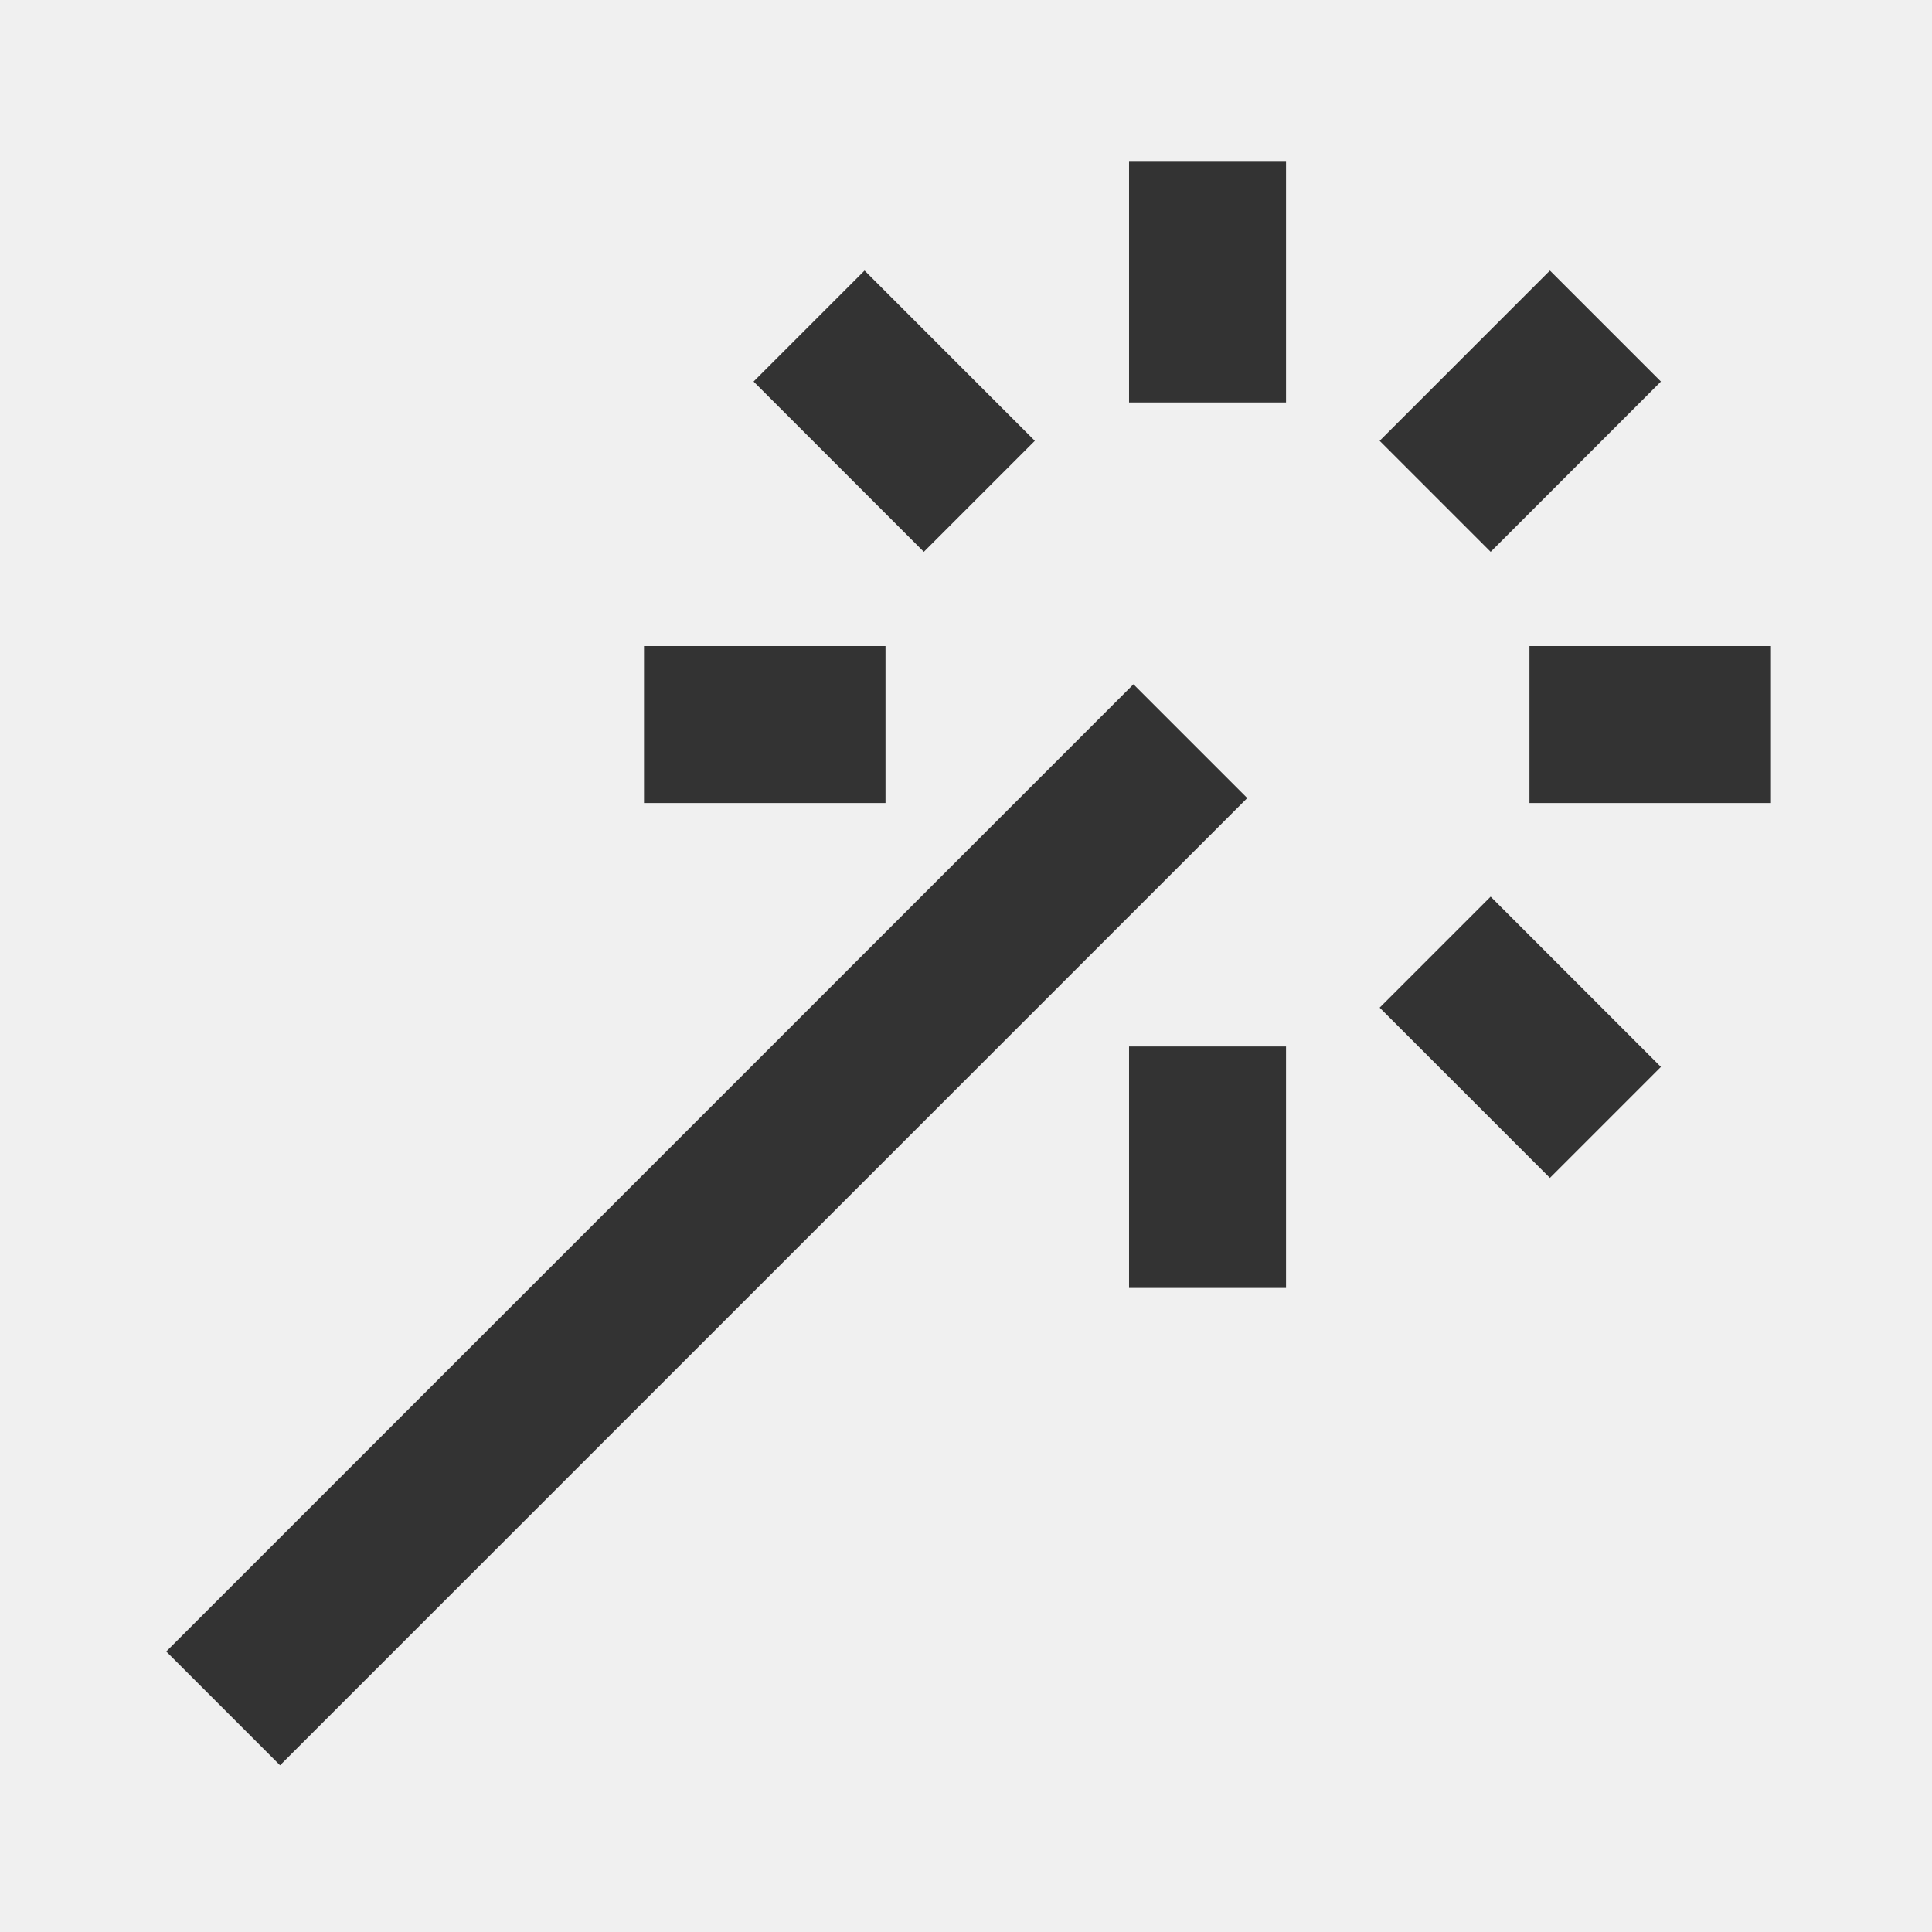
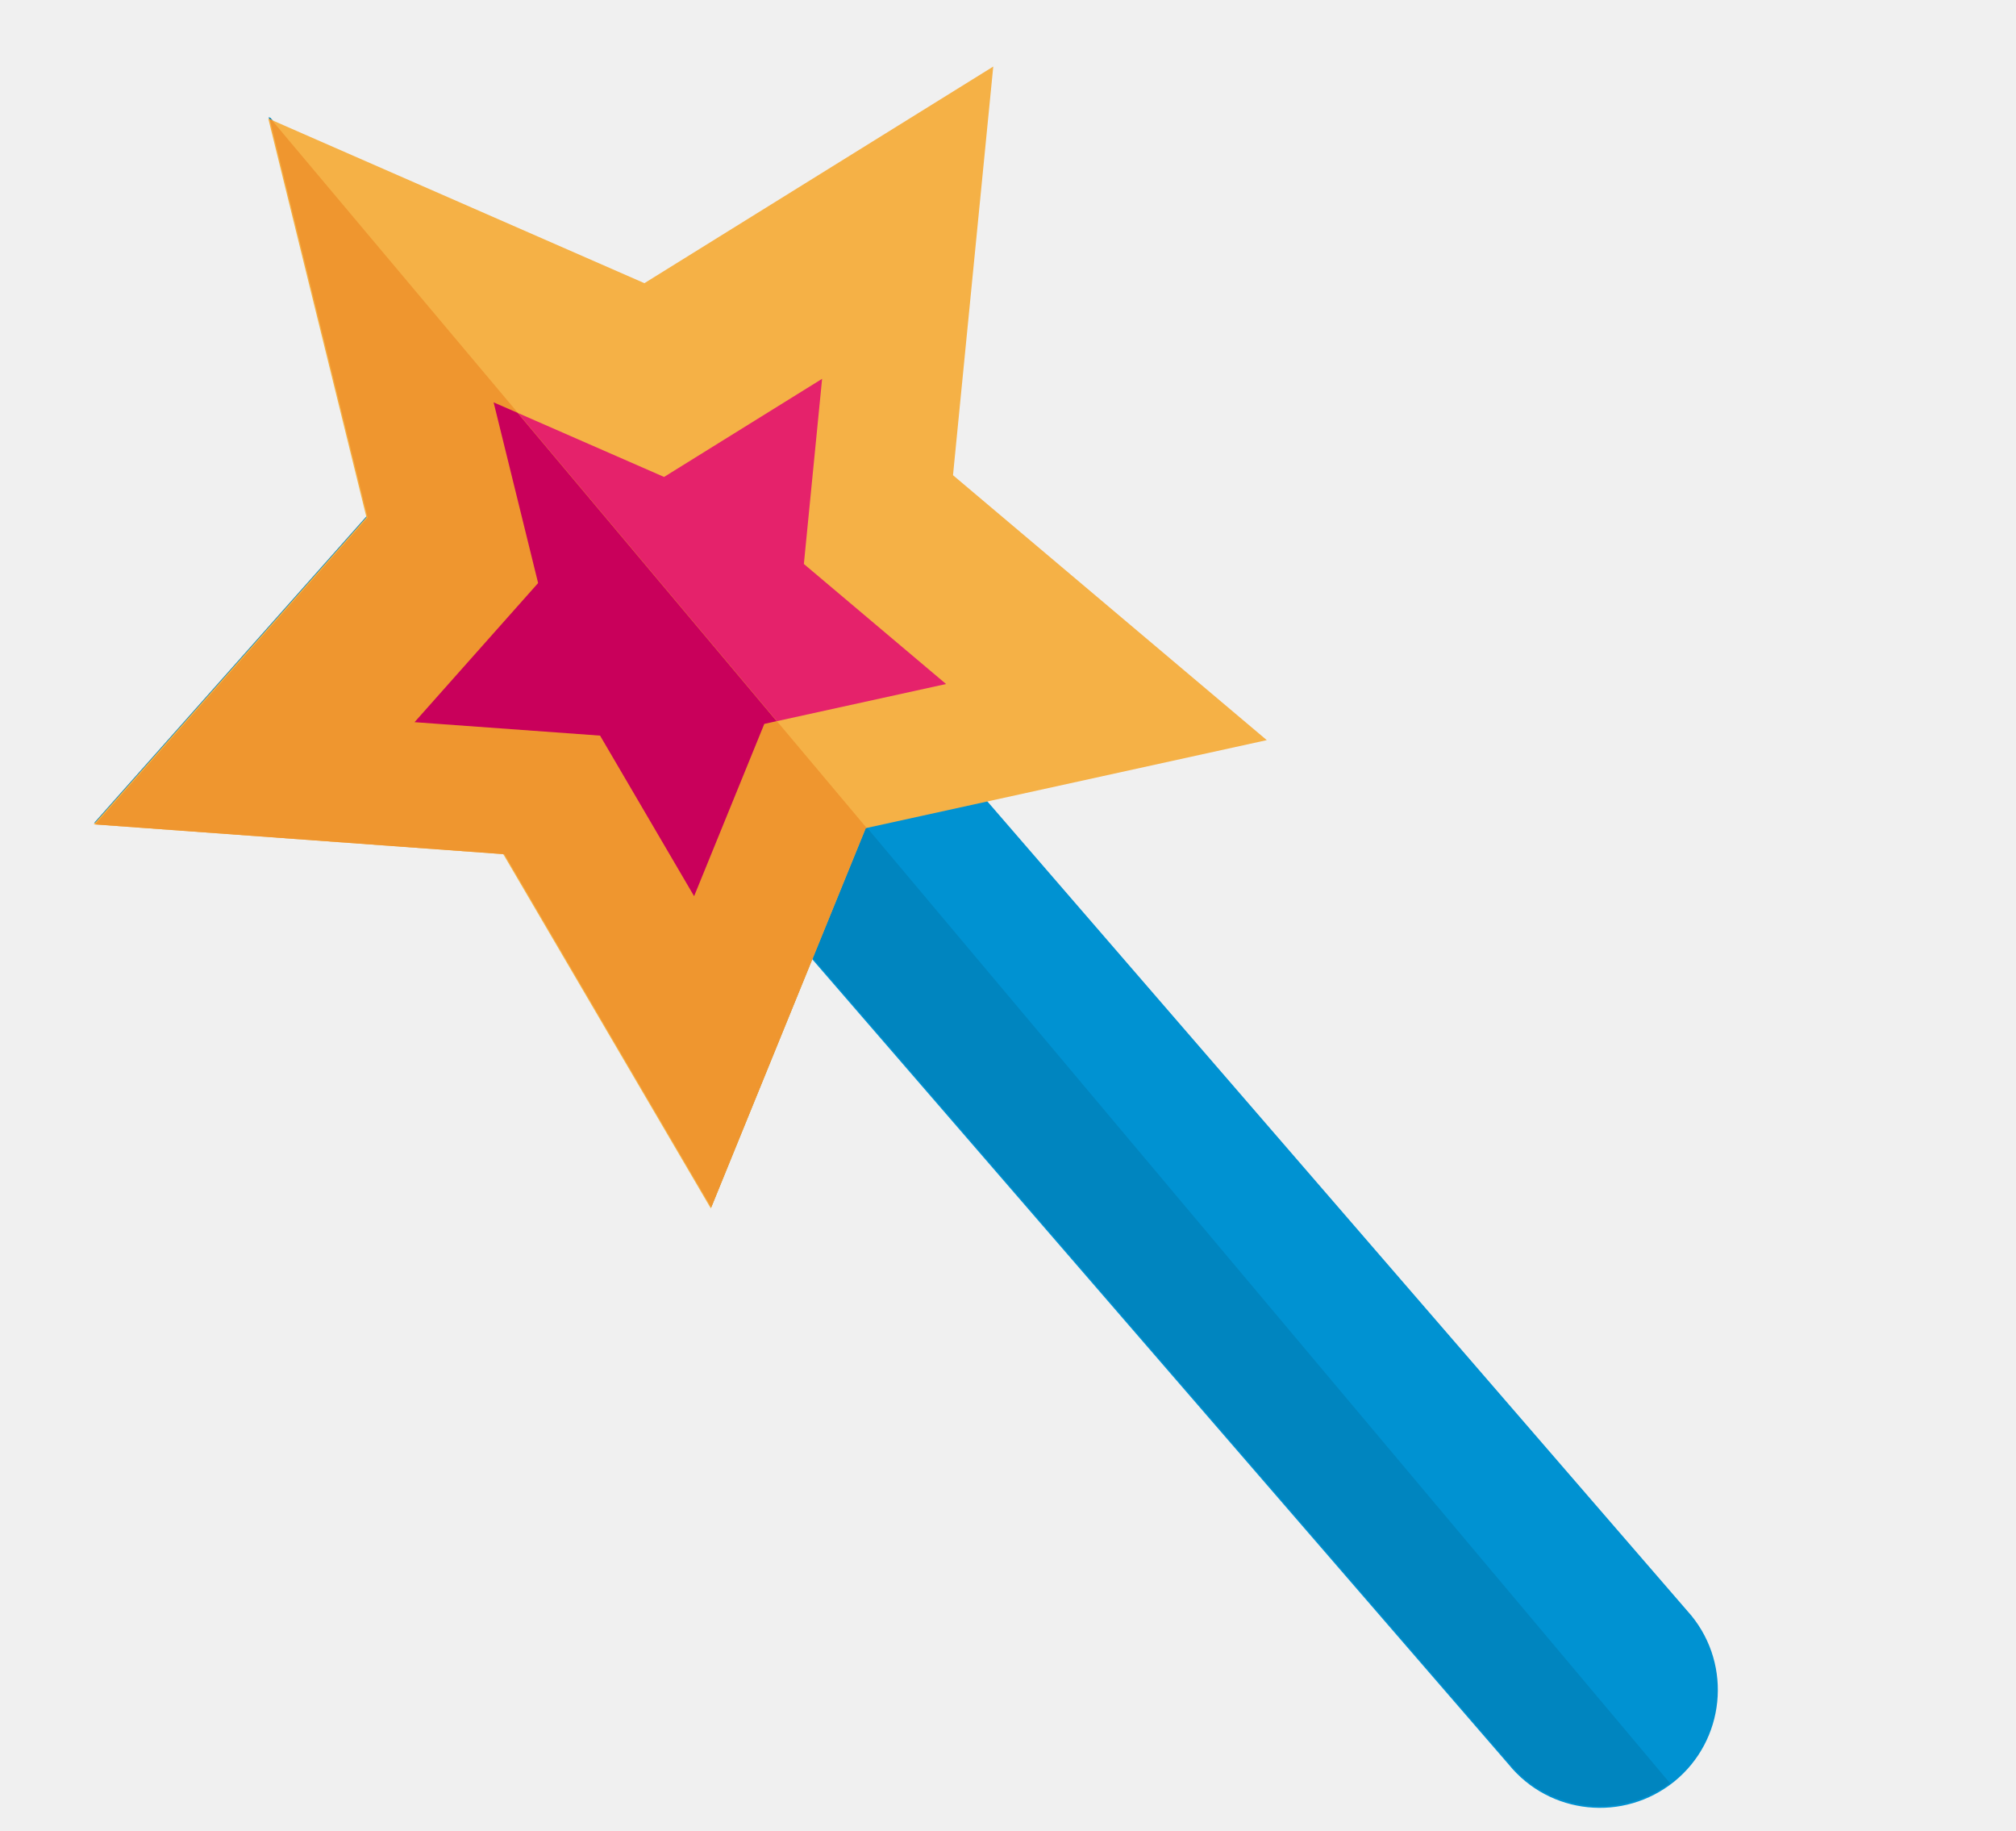
- <svg xmlns="http://www.w3.org/2000/svg" xmlns:xlink="http://www.w3.org/1999/xlink" width="16" height="16" fill="none" viewBox="0 0 16 16">
-   <defs>
-     <rect id="path_0" width="16" height="16" x="0" y="0" />
-   </defs>
-   <g opacity="1" transform="translate(0 0) rotate(0 8 8)">
-     <mask id="bg-mask-0" fill="#fff">
-       <use xlink:href="#path_0" />
-     </mask>
-     <g mask="url(#bg-mask-0)">
-       <path id="分组 1" style="stroke:#333;stroke-width:1.3;stroke-opacity:1;stroke-dasharray:0 0" d="M1.367 1.367L2.777 2.777 M4.667 0L4.667 2 M4.667 2L4.667 0 M7.962 1.367L6.552 2.777 M6.552 2.777L7.962 1.367 M9.333 4.667L7.333 4.667 M7.333 4.667L9.333 4.667 M7.962 7.962L6.552 6.552 M6.552 6.552L7.962 7.962 M4.667 9.333L4.667 7.333 M4.667 7.333L4.667 9.333 M1.367 7.962L2.777 6.552 M2.777 6.552L1.367 7.962 M0 4.667L2 4.667 M2 4.667L0 4.667" transform="translate(5.333333 1.333333) rotate(0 4.666667 4.666667)" />
-       <path id="路径 9" style="stroke:#333;stroke-width:1.333;stroke-opacity:1;stroke-dasharray:0 0" d="M8.01,0L0,8.01" transform="translate(1.847983 6.1381) rotate(0 4.006942 4.006933)" />
-     </g>
-   </g>
+ <svg xmlns="http://www.w3.org/2000/svg" t="1686931417828" class="icon" viewBox="0 0 1128 1024" version="1.1" p-id="4613" width="17.625" height="16">
+   <path d="M473.184 356.632c-23.048-28.336-64.616-32.632-92.816-9.672-28.248 23.048-32.568 64.528-9.616 92.84l473.328 547.152c22.928 28.248 64.376 32.488 92.776 9.552 28.224-22.992 32.512-64.528 9.528-92.752l-473.2-547.12z" fill="#0092D2" p-id="4614" />
+   <path d="M151.4 65.976l-1.056-0.472 54.912 223.104L52.68 460.32l229.128 16.664 116.12 198.2 56.8-139.376 389.6 450.344c22.224 27.4 61.792 31.984 90.072 11.32L151.4 65.976z" fill="#0085BF" p-id="4615" />
+   <path d="M150.104 66.304L360.56 158.4 555.752 37.224l-22.52 228.6L708.8 414.016l-224.416 49.24-86.664 212.728-116.152-198.2-229.12-16.672 152.6-171.712z" fill="#F5B146" p-id="4616" />
+   <path d="M276.192 225.08l95.368 41.712 88.424-54.888-10.2 103.576 79.568 67.144-101.704 22.312-39.28 96.368-52.616-89.816-103.808-7.52 69.144-77.816z" fill="#E5226B" p-id="4617" />
+   <path d="M484.384 463.256l0.528-0.112L152.072 67.152l-1.208-0.528 54.856 222.92-152.48 171.624 228.328 16.616 0.064 0.08 0.648 0.064 115.68 197.464z" fill="#EF962F" p-id="4618" />
+   <path d="M434.56 403.408L289.6 230.928l-13.408-5.848 24.896 101.072-69.144 77.816 103.808 7.52 52.616 89.816 39.28-96.368z" fill="#C9005B" p-id="4619" />
</svg>
